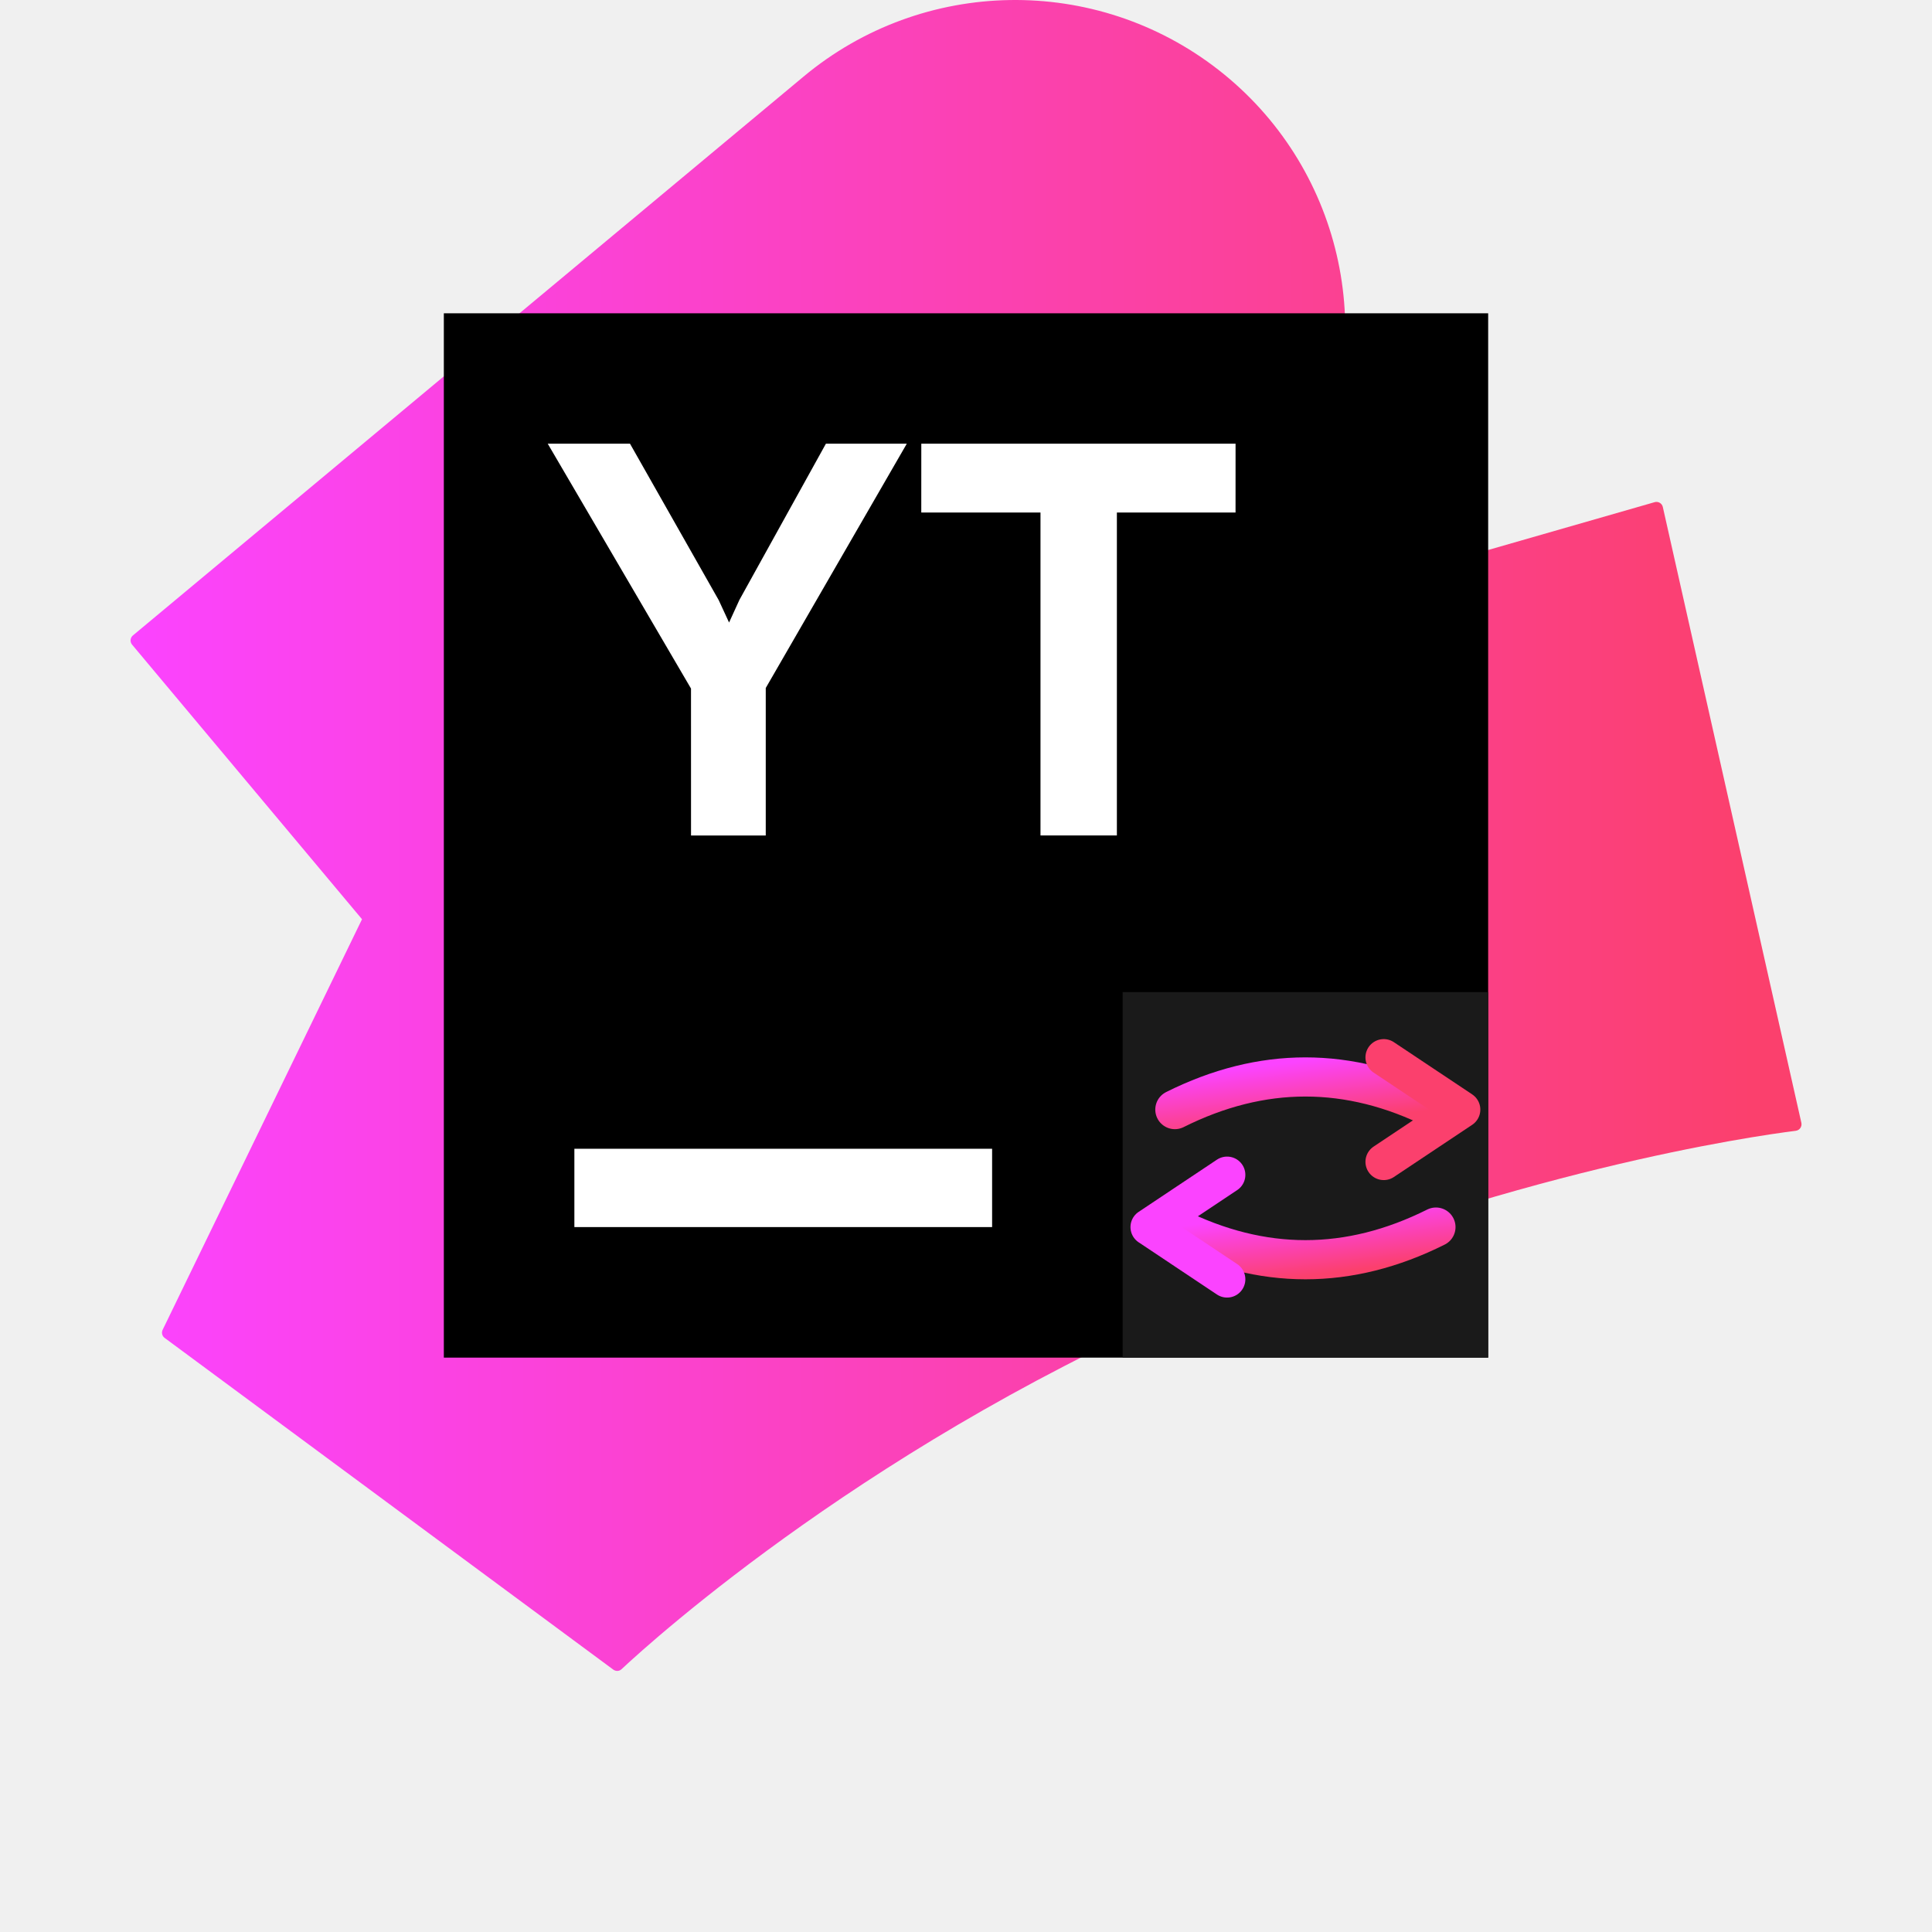
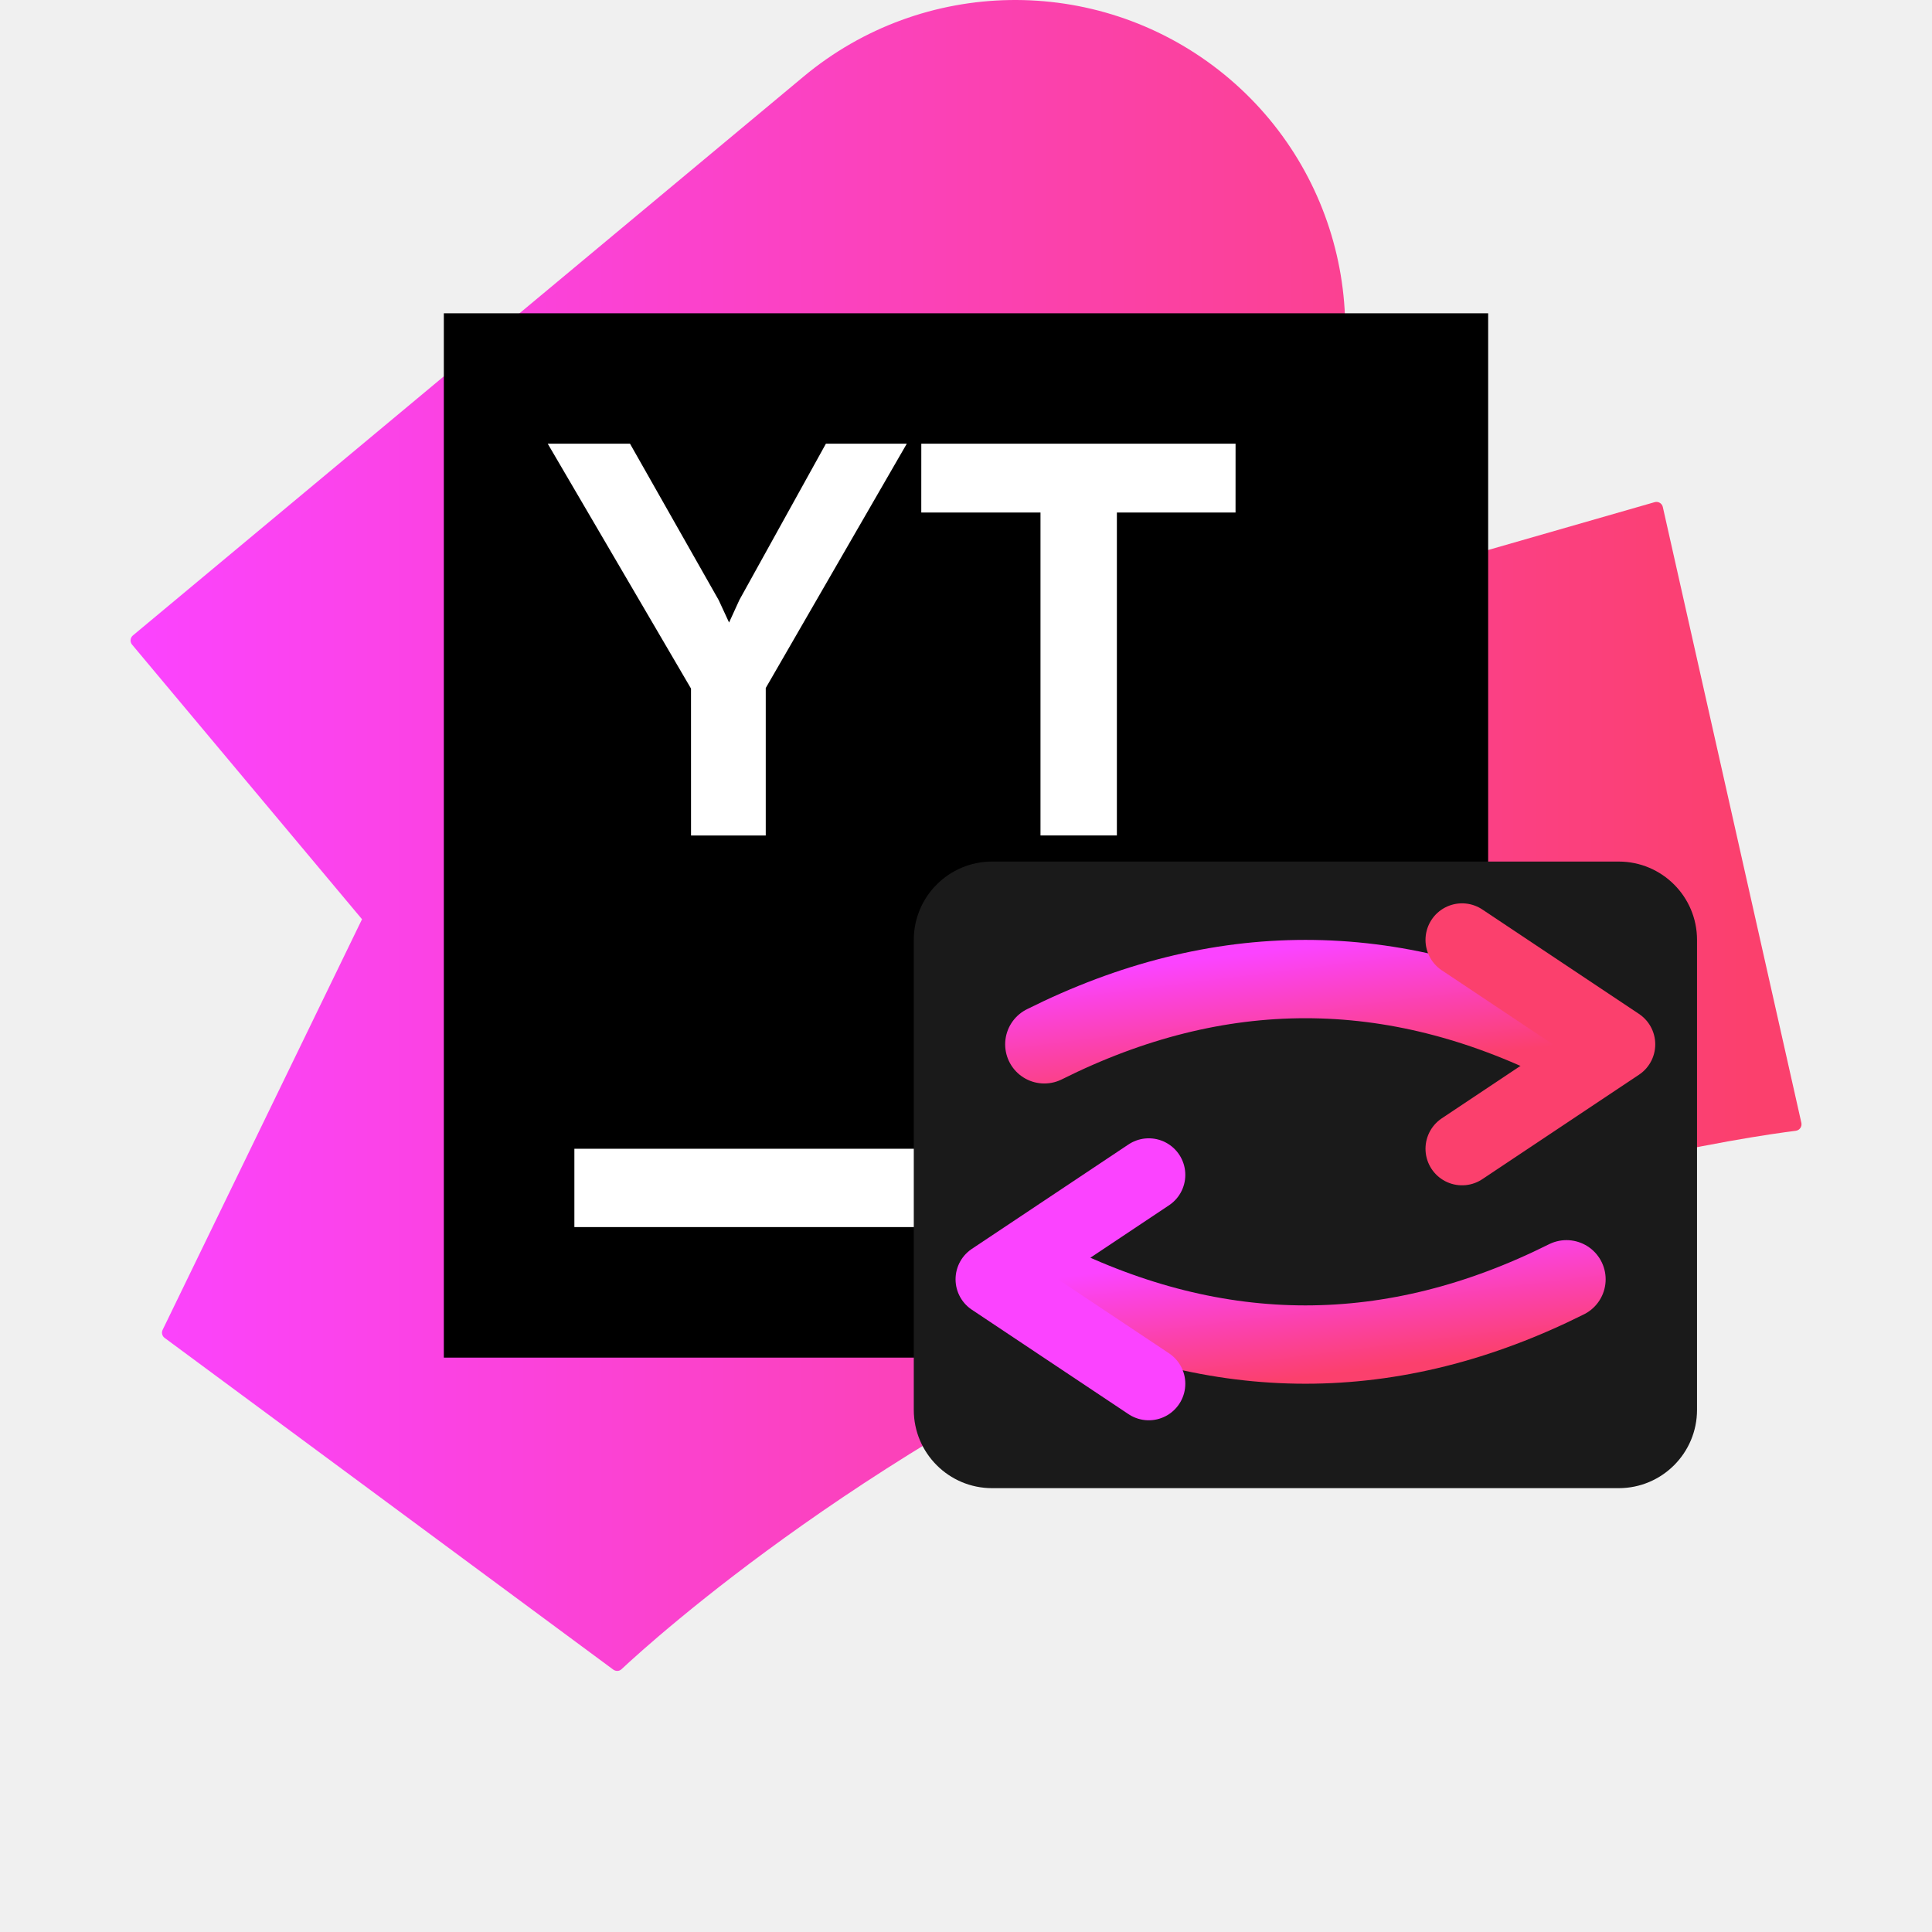
<svg xmlns="http://www.w3.org/2000/svg" width="56" height="56" viewBox="-5 0 74 74">
  <defs>
    <linearGradient id="a" gradientUnits="userSpaceOnUse" x1="-.102" x2="64.053" y1="32" y2="32">
      <stop offset="0" stop-color="#fb43ff" />
      <stop offset=".97" stop-color="#fb406d" />
    </linearGradient>
    <linearGradient id="sg" x1="0%" y1="0%" x2="100%" y2="100%">
      <stop offset="0%" stop-color="#fb43ff" />
      <stop offset="100%" stop-color="#fb406d" />
    </linearGradient>
  </defs>
  <path d="m1.306 51.245c-.097-.071-.129-.202-.076-.31l7.636-15.726-8.807-10.518c-.089-.106-.074-.264.032-.352l25.689-21.407c4.571-3.81 11.188-3.917 15.884-.261 4.694 3.657 6.194 10.088 3.597 15.436l-2.799 5.767c1.092-.366 2.172-.699 3.241-.999l12.674-3.641c.138-.04.282.045.313.186l5.306 23.585c.033.146-.066.288-.215.307-1.682.212-10.857 1.53-22.281 6.329-12.943 5.436-21.484 13.162-22.694 14.293-.089.084-.221.087-.319.014z" fill="url(#a)" />
  <path d="m52 12h-40v40h40z" fill="#000" />
  <g fill="#fff">
    <path d="m21.467 26.373-5.488-9.379h3.151l3.398 5.992.397.858.397-.868 3.312-5.981h3.098l-5.402 9.357v5.649h-2.862z" />
    <path d="m33 44h-16v3h16z" />
    <path d="m42.325 16.994h-12.037l-.001 2.637h4.566v12.369h2.926v-12.369h4.545z" />
  </g>
-   <rect x="38" y="38" width="14" height="14" rx="0" fill="#1a1a1a" />
-   <path d="M40 42.5 Q45 40 50 42.5" fill="none" stroke="url(#sg)" stroke-width="1.5" stroke-linecap="round" />
-   <polyline points="48,40.5 51,42.5 48,44.5" fill="none" stroke="#fb406d" stroke-width="1.4" stroke-linecap="round" stroke-linejoin="round" />
-   <path d="M50 47 Q45 49.5 40 47" fill="none" stroke="url(#sg)" stroke-width="1.5" stroke-linecap="round" />
-   <polyline points="42,45 39,47 42,49" fill="none" stroke="#fb43ff" stroke-width="1.4" stroke-linecap="round" stroke-linejoin="round" />
+   <g transform="translate(45,45) scale(2) translate(-45,-45)">
+     <rect x="37.5" y="39" width="15" height="12" rx="1.5" fill="#1a1a1a" />
+     <path d="M40 42.5 Q45 40 50 42.5" fill="none" stroke="url(#sg)" stroke-width="1.5" stroke-linecap="round" />
+     <polyline points="48,40.5 51,42.5 48,44.5" fill="none" stroke="#fb406d" stroke-width="1.4" stroke-linecap="round" stroke-linejoin="round" />
+     <path d="M50 47 Q45 49.5 40 47" fill="none" stroke="url(#sg)" stroke-width="1.5" stroke-linecap="round" />
+     <polyline points="42,45 39,47 42,49" fill="none" stroke="#fb43ff" stroke-width="1.4" stroke-linecap="round" stroke-linejoin="round" />
+   </g>
</svg>
